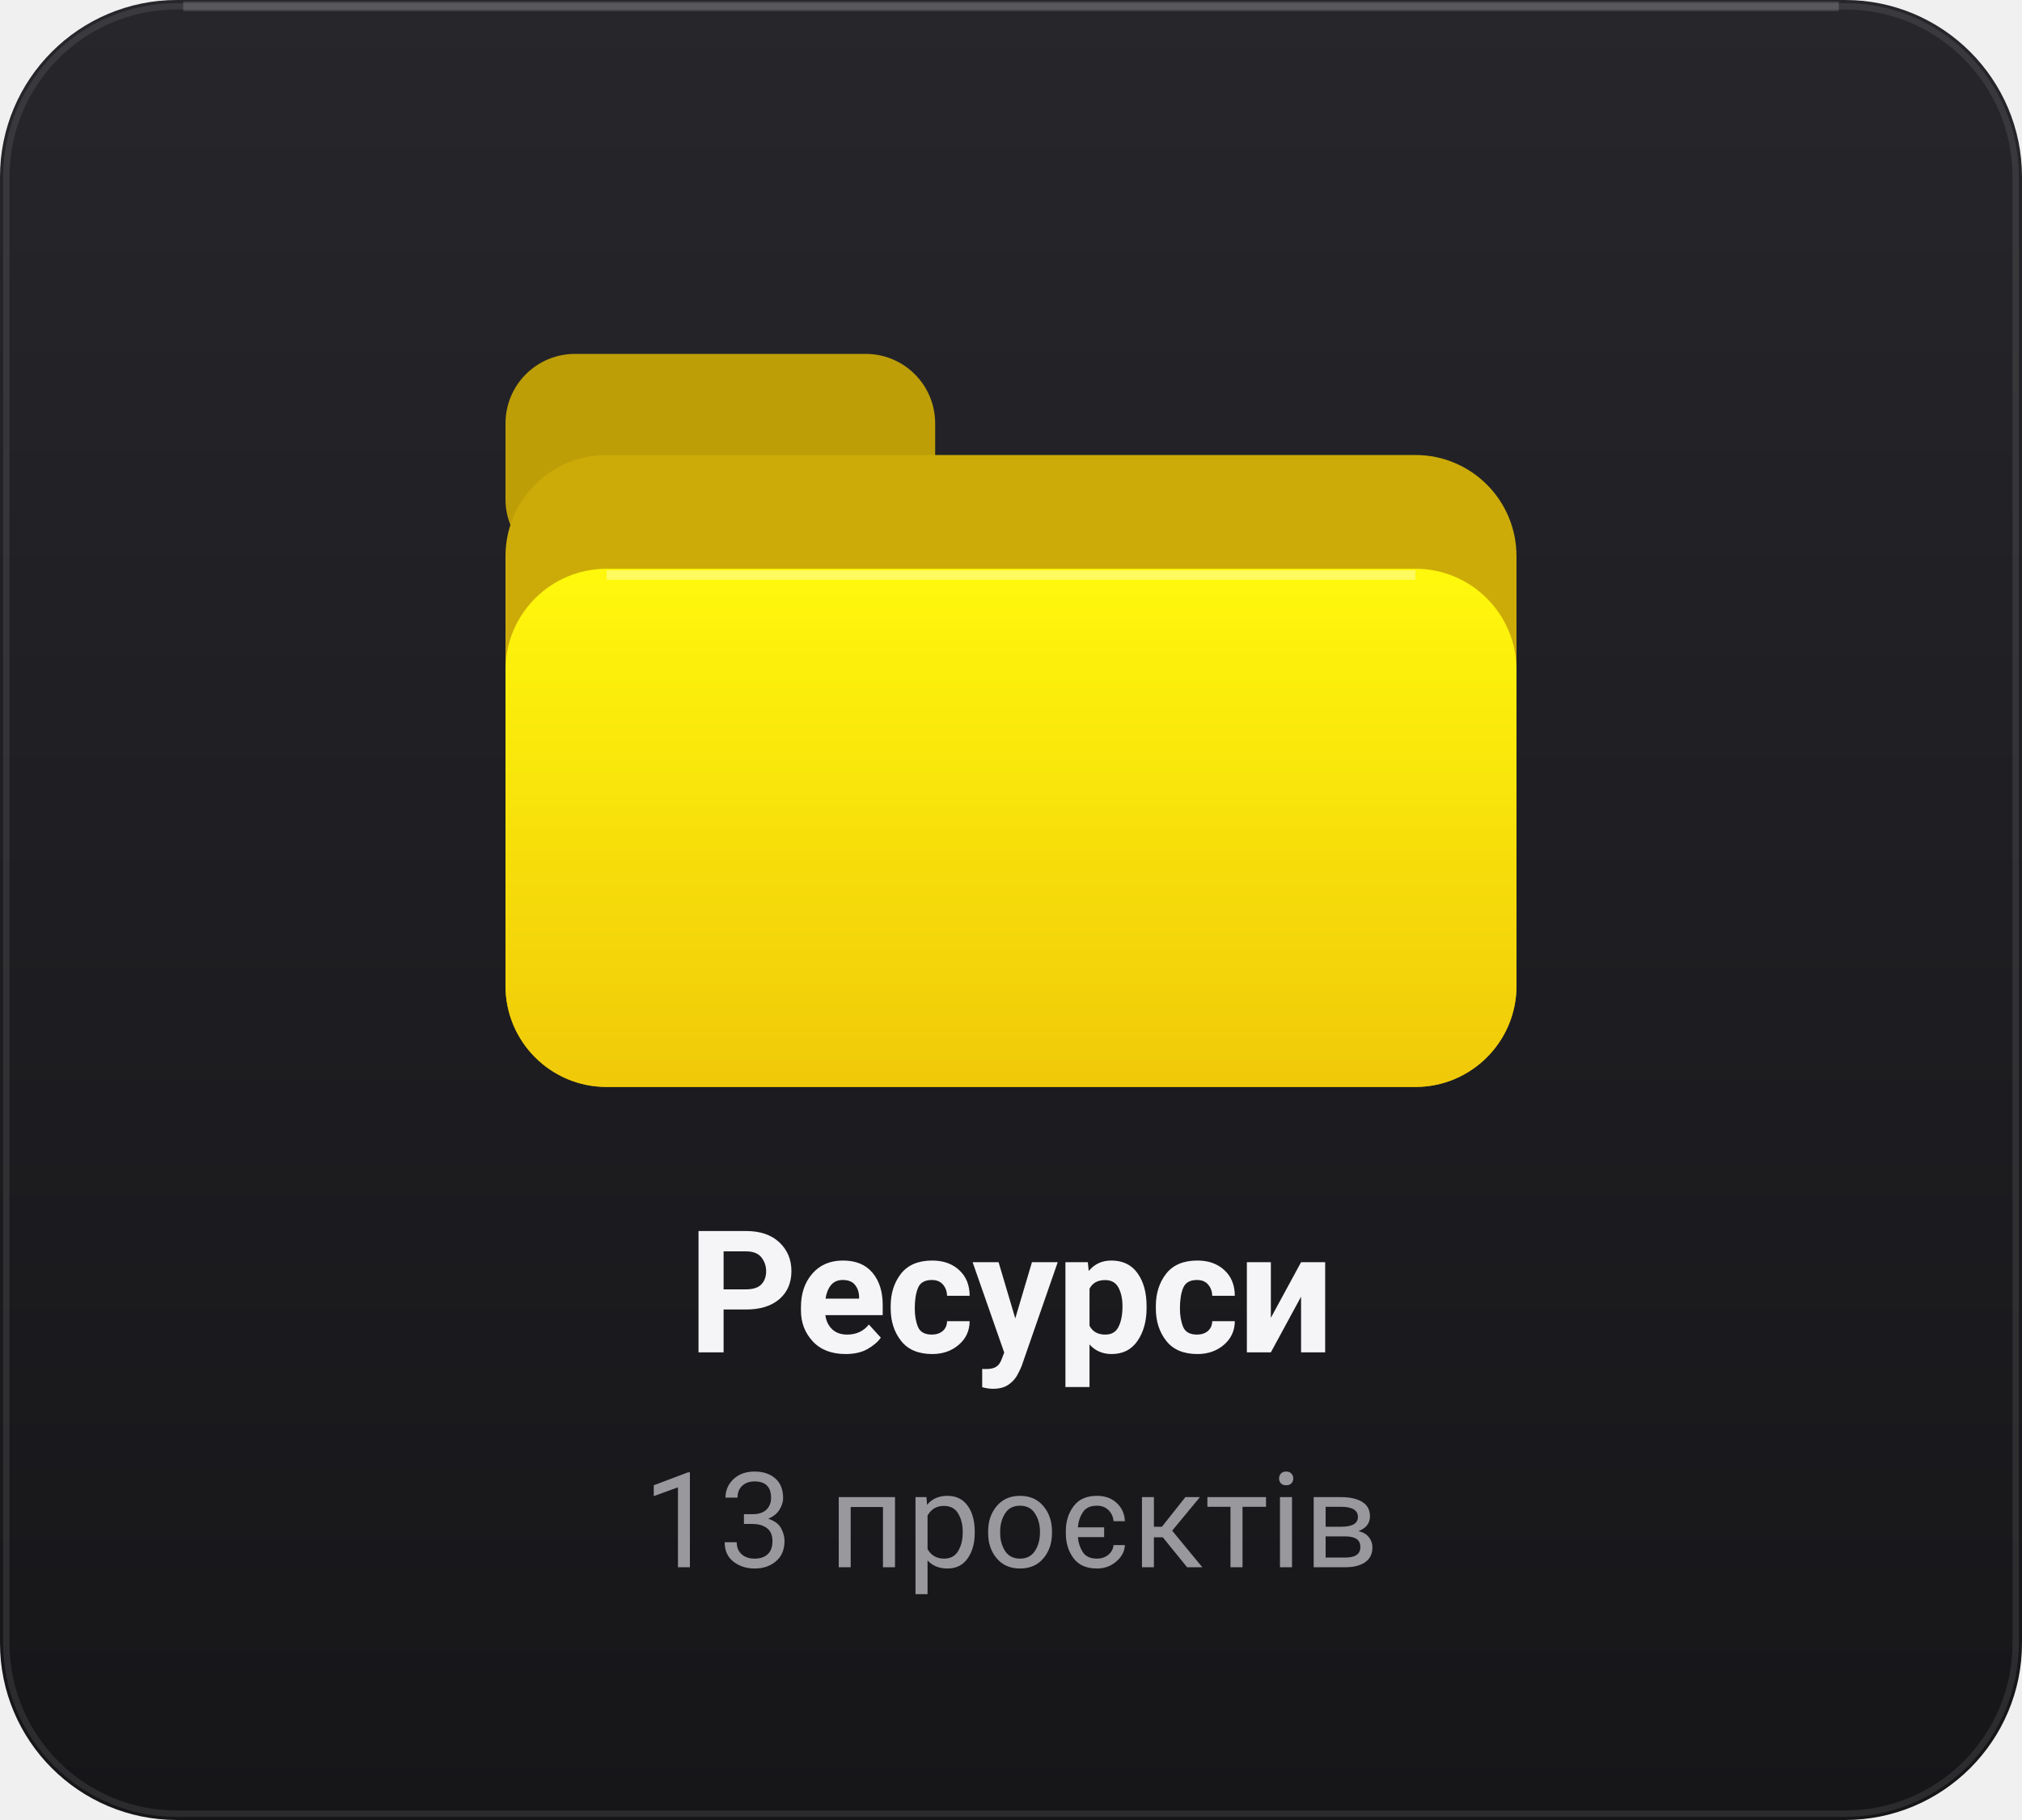
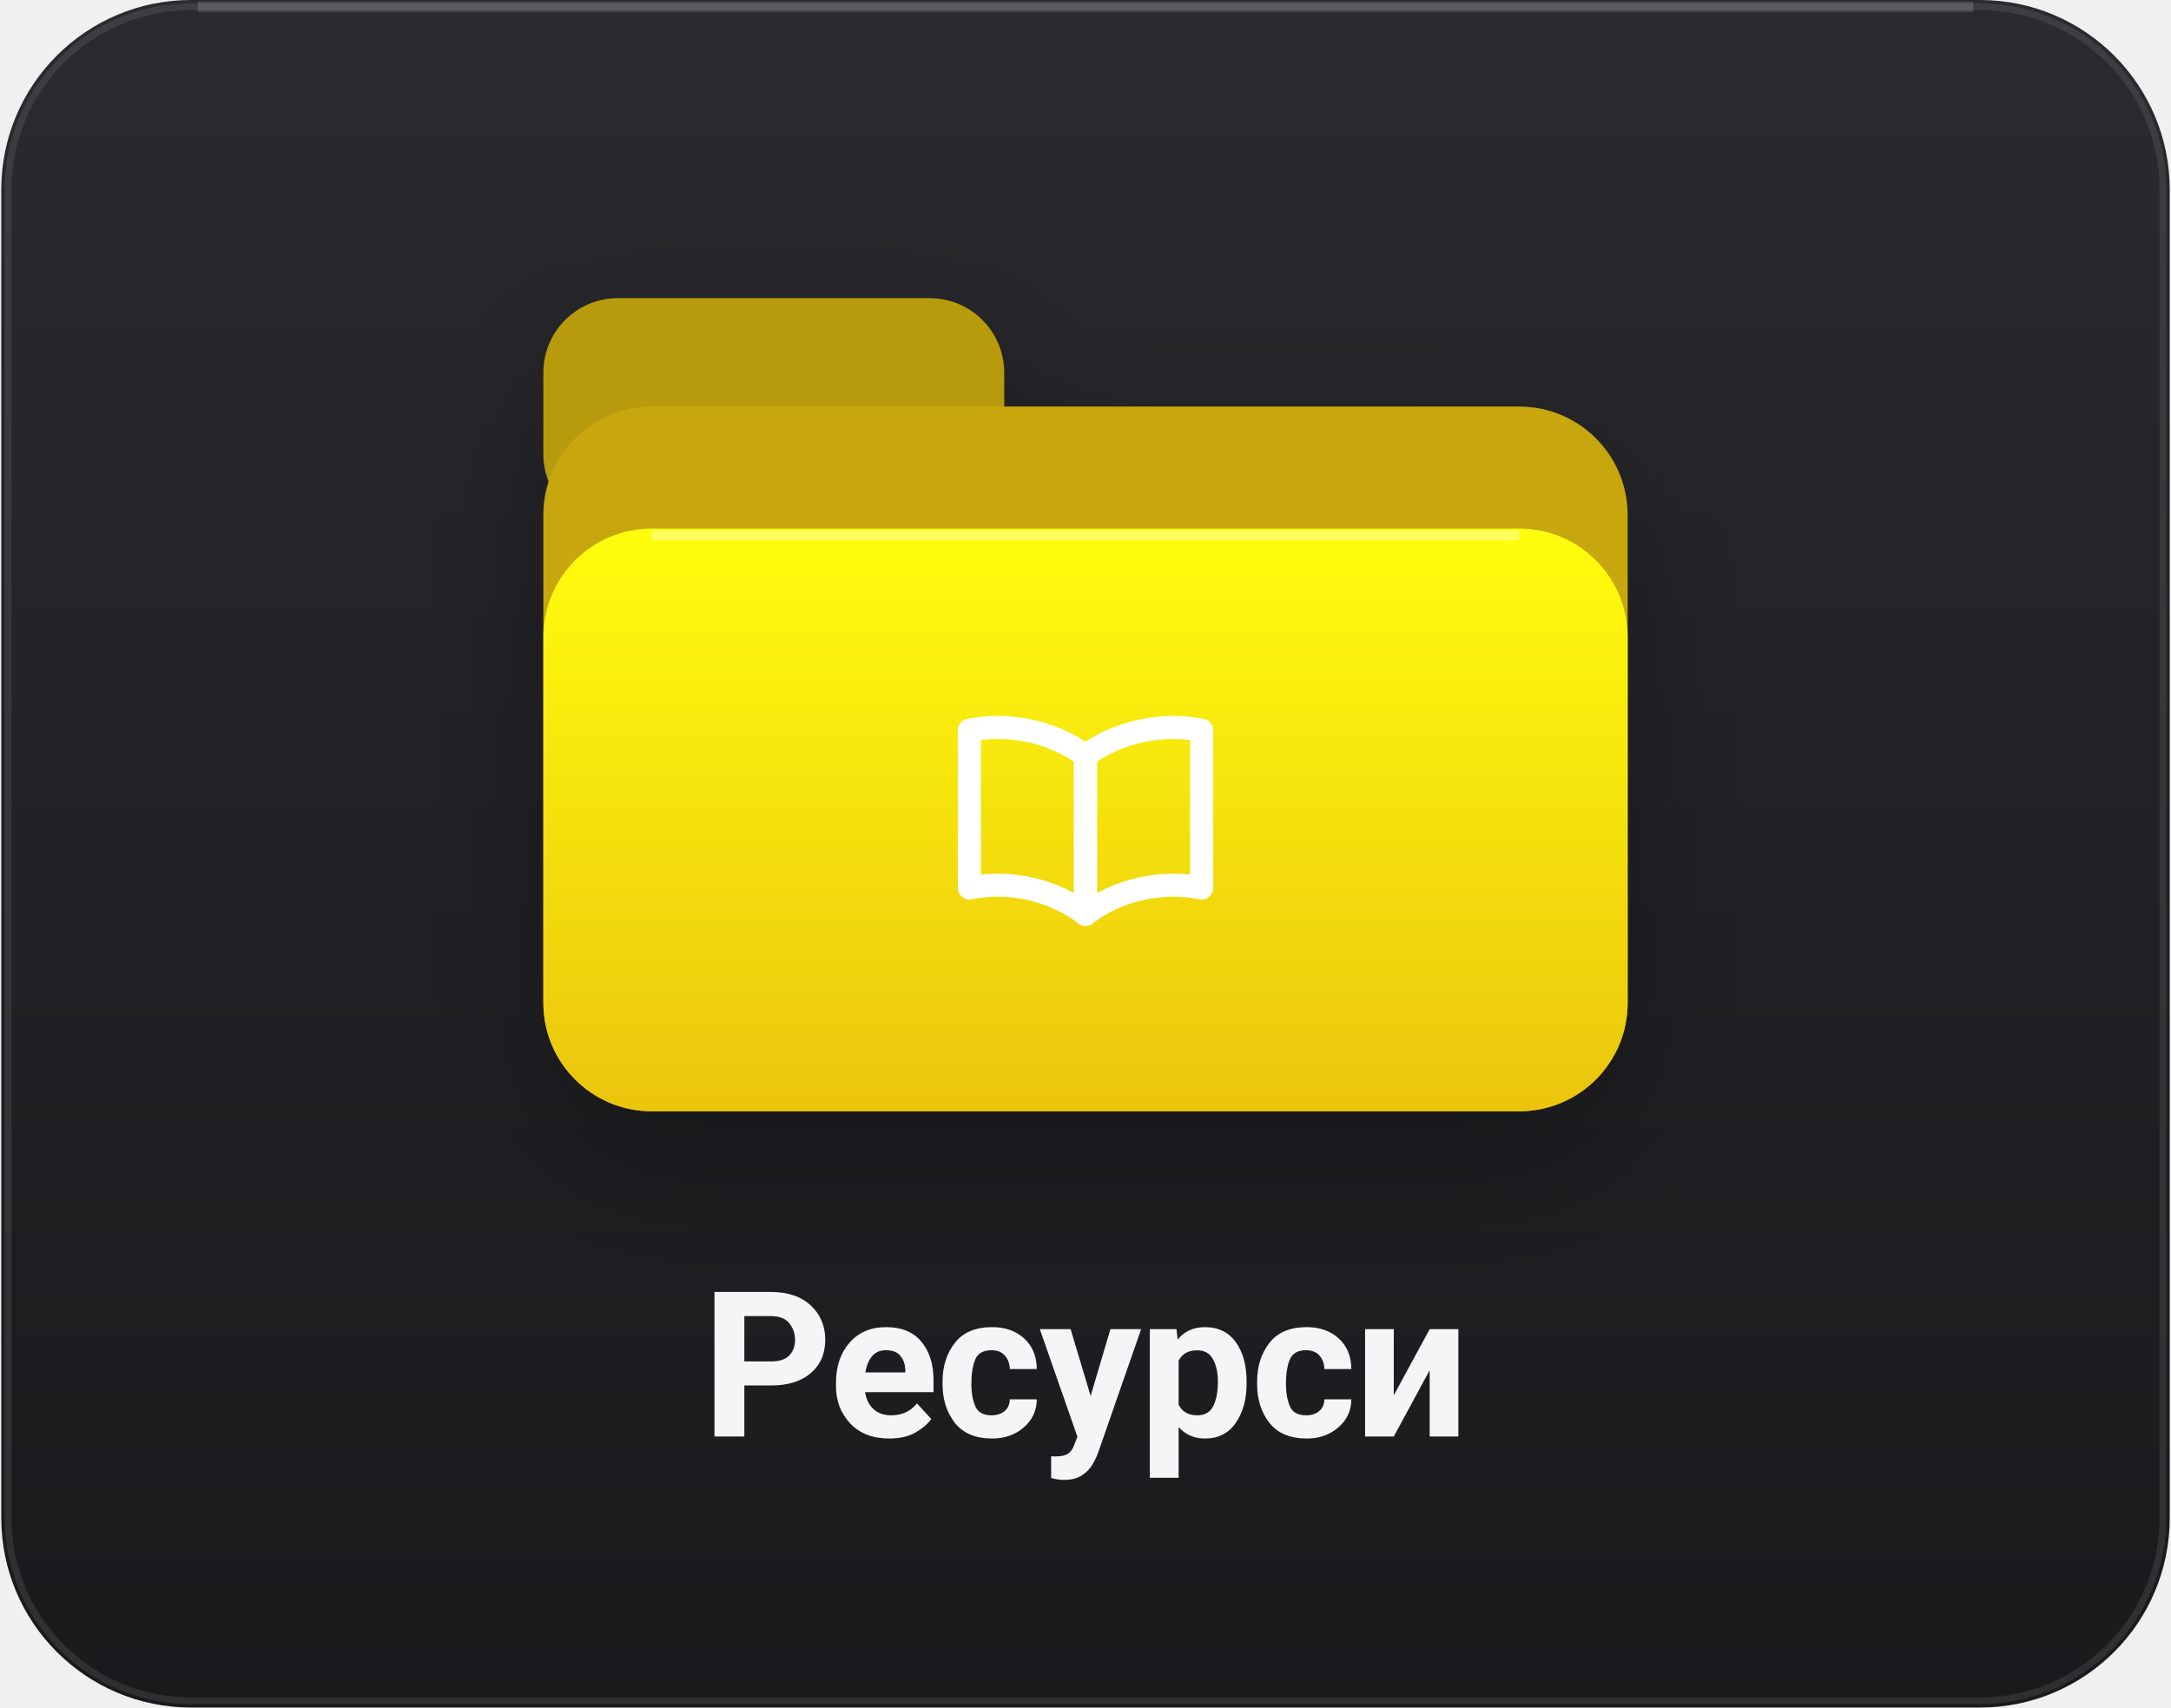
- <svg xmlns="http://www.w3.org/2000/svg" viewBox="0 0 320 288" width="240" height="216" role="img" aria-label="Тека «Ресурси», 13 проєктів">
+ <svg xmlns="http://www.w3.org/2000/svg" viewBox="0 0 320 252" width="164" height="129" role="img" aria-label="Тека «Ресурси»">
  <defs>
    <linearGradient id="tile" x1="0" y1="0" x2="0" y2="1">
-       <stop offset="0" stop-color="#26262b" />
-       <stop offset="1" stop-color="#161619" />
+       <stop offset="0" stop-color="#2a2a2f" />
+       <stop offset="1" stop-color="#1a1a1d" />
    </linearGradient>
    <linearGradient id="front" x1="0" y1="0" x2="0" y2="1">
-       <stop offset="0" stop-color="#fff80c" />
-       <stop offset="1" stop-color="#f0c909" />
+       <stop offset="0" stop-color="#fffd0c" />
+       <stop offset="1" stop-color="#ebc509" />
    </linearGradient>
+     <filter id="shadow" x="-25%" y="-25%" width="150%" height="150%">
+       <feDropShadow dx="0" dy="8" stdDeviation="10" flood-color="#000000" flood-opacity="0.30" />
+     </filter>
  </defs>
-   <rect width="320" height="288" rx="28" fill="url(#tile)" />
-   <rect x="1" y="1" width="318" height="286" rx="27" fill="none" stroke="#ffffff" stroke-opacity="0.09" />
-   <path d="M29 1 H291" stroke="#ffffff" stroke-opacity="0.16" stroke-width="1.5" />
-   <g>
-     <rect x="80" y="56" width="68" height="34" rx="11" fill="#bd9e07" />
-     <rect x="80" y="72" width="160" height="100" rx="16" fill="#ccab08" />
-     <rect x="80" y="90" width="160" height="82" rx="16" fill="url(#front)" />
-     <path d="M96 91 H224" stroke="#ffffff" stroke-opacity="0.34" stroke-width="1.5" />
+   <rect width="320" height="252" rx="28" fill="url(#tile)" />
+   <rect x="1" y="1" width="318" height="250" rx="27" fill="none" stroke="#ffffff" stroke-opacity="0.09" />
+   <path d="M29 1 H291" fill="none" stroke="#ffffff" stroke-opacity="0.16" stroke-width="1.5" />
+   <g filter="url(#shadow)">
+     <rect x="80" y="44" width="68" height="34" rx="11" fill="#b89a07" />
+     <rect x="80" y="60" width="160" height="104" rx="16" fill="#c7a708" />
+     <rect x="80" y="78" width="160" height="86" rx="16" fill="url(#front)" />
+     <path d="M96 79 H224" fill="none" stroke="#ffffff" stroke-opacity="0.34" stroke-width="1.5" />
  </g>
-   <text x="160" y="214" text-anchor="middle" fill="#f5f5f7" font-family="-apple-system, BlinkMacSystemFont, 'SF Pro Display', 'Segoe UI', Roboto, 'Helvetica Neue', Arial, sans-serif" font-size="27" font-weight="600" letter-spacing="-0.3">Ресурси</text>
-   <text x="160" y="248" text-anchor="middle" fill="#98989d" font-family="-apple-system, BlinkMacSystemFont, 'SF Pro Display', 'Segoe UI', Roboto, 'Helvetica Neue', Arial, sans-serif" font-size="21" letter-spacing="0.2">13 проєктів</text>
+   <g transform="translate(134.0 95.0) scale(1.1818)" fill="none" stroke="#ffffff" stroke-width="2.88" stroke-linecap="round" stroke-linejoin="round">
+     <path d="M22 14 c-4 -3 -9.5 -4.2 -14.5 -3.2 V30.5 c5 -1 10.5 0.2 14.5 3.3 Z" />
+     <path d="M22 14 c4 -3 9.5 -4.2 14.5 -3.2 V30.5 c-5 -1 -10.5 0.2 -14.5 3.3 Z" />
+   </g>
+   <text x="160" y="212" text-anchor="middle" fill="#f5f5f7" font-family="-apple-system, BlinkMacSystemFont, 'SF Pro Display', 'Segoe UI', Roboto, 'Helvetica Neue', Arial, sans-serif" font-size="30" font-weight="600" letter-spacing="-0.4">Ресурси</text>
</svg>
